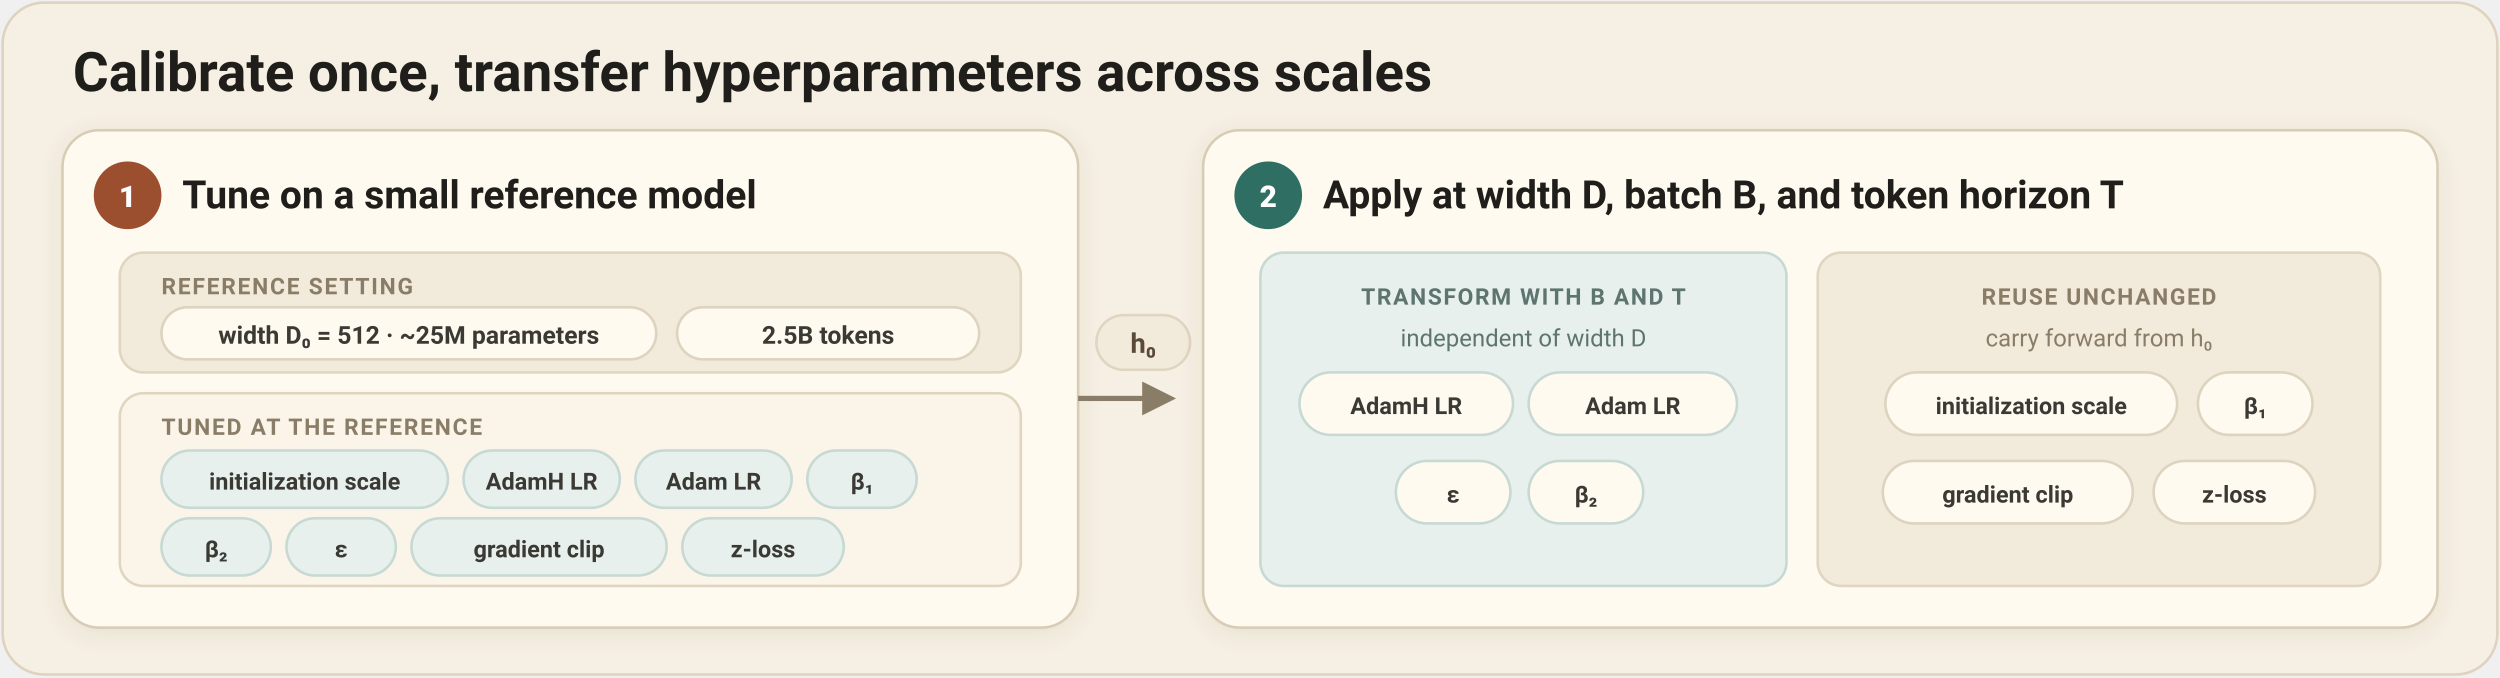
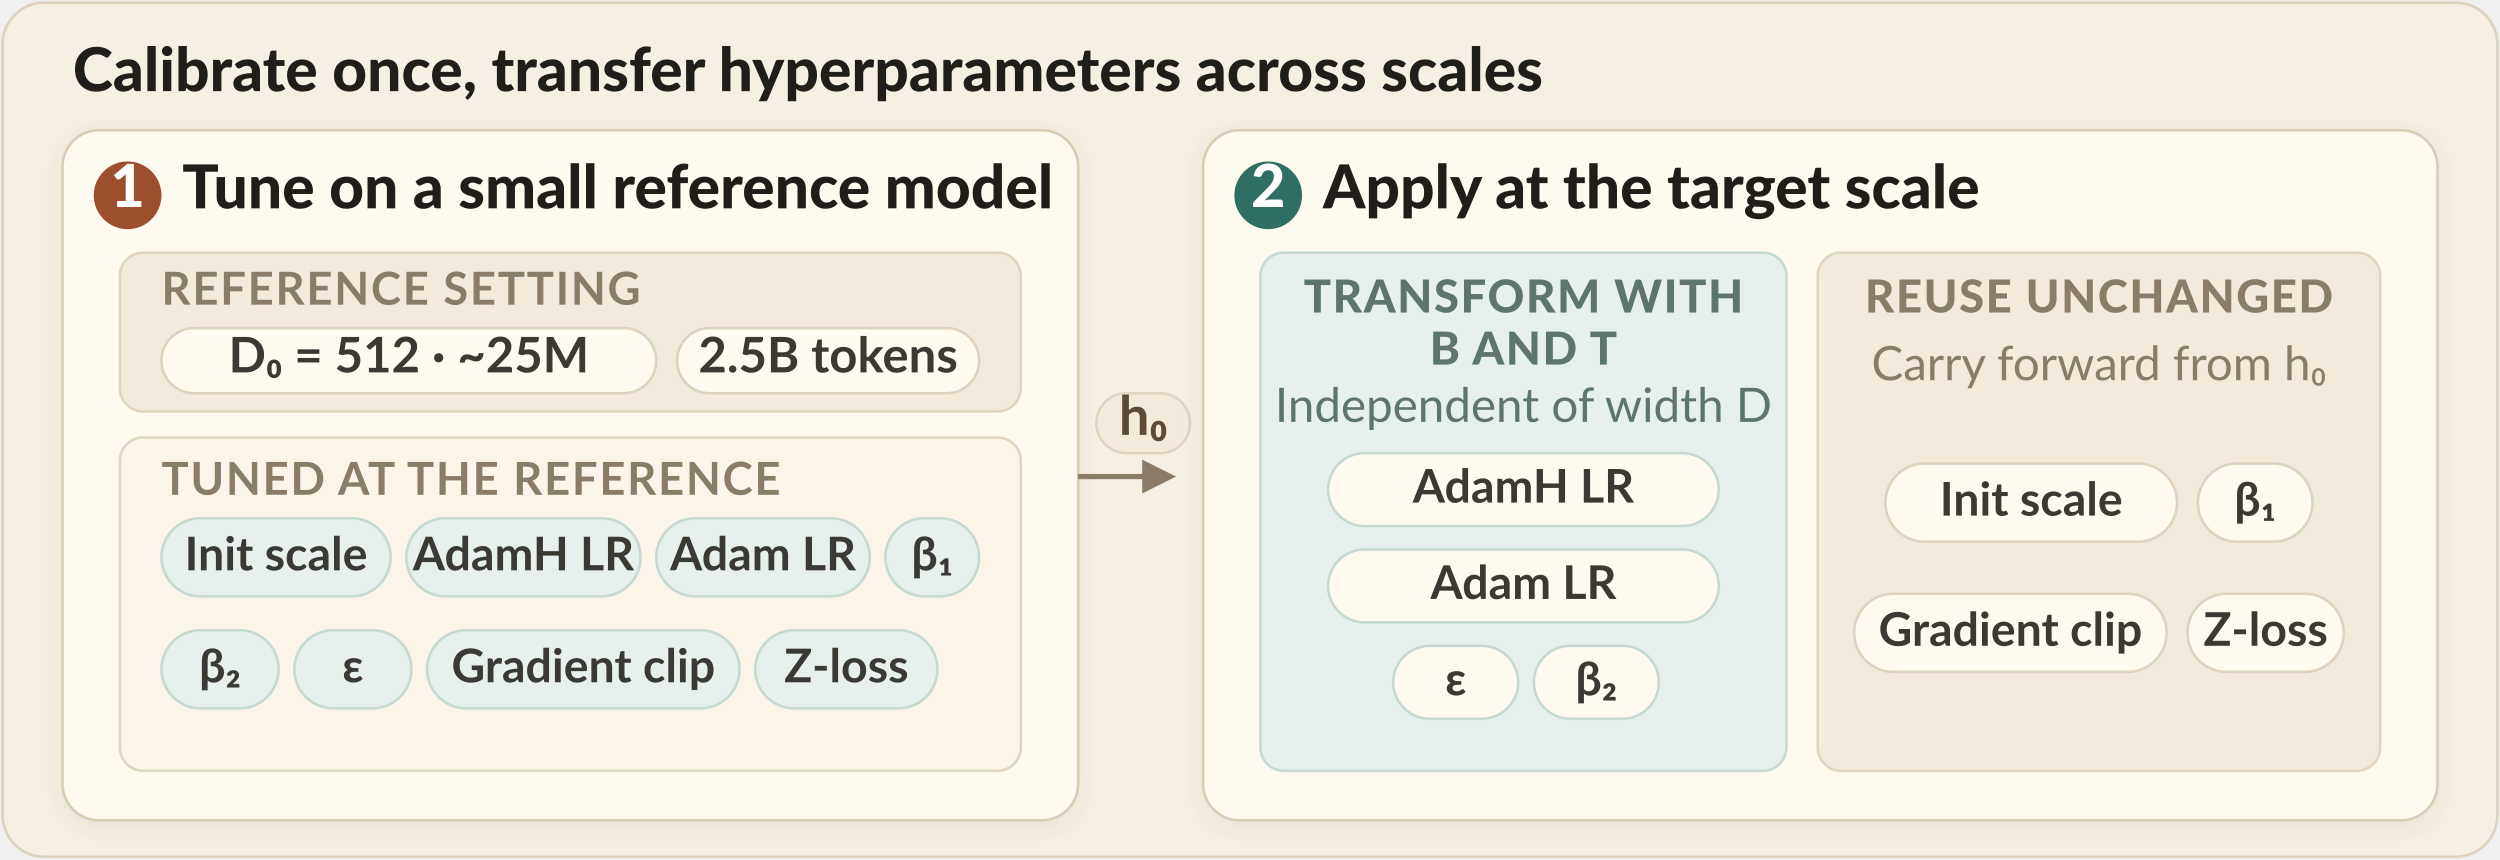
- <svg xmlns="http://www.w3.org/2000/svg" width="960" height="260" viewBox="0 0 960 260" role="img" aria-labelledby="title desc" font-family="ui-sans-serif, system-ui, -apple-system, 'Segoe UI', Roboto, Helvetica, Arial, sans-serif">
+ <svg xmlns="http://www.w3.org/2000/svg" width="960" height="330" viewBox="0 0 960 330" role="img" aria-labelledby="title desc" font-family="Lato, sans-serif" data-figure-typography="lato-v1" data-figure-render-width="660">
  <defs>
    <filter id="shadow" x="-10%" y="-10%" width="120%" height="130%">
      <feDropShadow dx="0" dy="2" stdDeviation="4" flood-color="#5b4a36" flood-opacity="0.10" />
    </filter>
    <marker id="arrow" viewBox="0 0 10 10" refX="8" refY="5" markerWidth="6.5" markerHeight="6.5" orient="auto">
      <path d="M 0 0 L 10 5 L 0 10 z" fill="#8a7d68" />
    </marker>
  </defs>
-   <rect x="1" y="1" width="958" height="258" rx="16" fill="#f6f0e4" stroke="#ddd3bf" />
-   <text x="28" y="35" font-size="21" font-weight="760" fill="#1f1e1b">Calibrate once, transfer hyperparameters across scales</text>
+   <rect x="1" y="1" width="958" height="328" rx="16" fill="#f6f0e4" stroke="#ddd3bf" />
+   <text x="28" y="35" font-size="23.267" font-weight="760" fill="#1f1e1b">Calibrate once, transfer hyperparameters across scales</text>
  <g filter="url(#shadow)">
-     <rect x="24" y="50" width="390" height="191" rx="14" fill="#fffaf0" stroke="#d8ccb5" />
+     <rect x="24" y="50" width="390" height="265" rx="14" fill="#fffaf0" stroke="#d8ccb5" />
  </g>
  <circle cx="49" cy="75" r="13" fill="#9c4f2f" />
-   <text x="49" y="79.5" text-anchor="middle" font-size="11.5" font-weight="800" fill="#fff">1</text>
-   <text x="70" y="80" font-size="15" font-weight="760" fill="#1f1e1b">Tune on a small reference model</text>
-   <rect x="46" y="97" width="346" height="46" rx="9" fill="#f2eadb" stroke="#e0d5c0" />
-   <text x="62" y="113" font-size="8.8" font-weight="750" letter-spacing="0.65" fill="#8a7d68">REFERENCE SETTING</text>
-   <rect x="62" y="118" width="190" height="20" rx="10" fill="#fffaf0" stroke="#ddd3bf" />
-   <text x="157" y="132" text-anchor="middle" font-size="9.5" font-weight="700" fill="#3b3934">width D₀ = 512 · ~25M parameters</text>
-   <rect x="260" y="118" width="116" height="20" rx="10" fill="#fffaf0" stroke="#ddd3bf" />
-   <text x="318" y="132" text-anchor="middle" font-size="9.5" font-weight="700" fill="#3b3934">2.5B tokens</text>
-   <rect x="46" y="151" width="346" height="74" rx="9" fill="#fbf5e9" stroke="#e0d5c0" />
-   <text x="62" y="167" font-size="8.8" font-weight="750" letter-spacing="0.65" fill="#8a7d68">TUNED AT THE REFERENCE</text>
-   <g font-size="9" font-weight="650" fill="#3b3934">
-     <rect x="62" y="173" width="110" height="22" rx="11" fill="#e8f0ed" stroke="#c7d9d3" />
-     <text x="117" y="188" text-anchor="middle">initialization scale</text>
-     <rect x="178" y="173" width="60" height="22" rx="11" fill="#e8f0ed" stroke="#c7d9d3" />
-     <text x="208" y="188" text-anchor="middle">AdamH LR</text>
-     <rect x="244" y="173" width="60" height="22" rx="11" fill="#e8f0ed" stroke="#c7d9d3" />
-     <text x="274" y="188" text-anchor="middle">Adam LR</text>
-     <rect x="310" y="173" width="42" height="22" rx="11" fill="#e8f0ed" stroke="#c7d9d3" />
-     <text x="331" y="188" text-anchor="middle">β₁</text>
-     <rect x="62" y="199" width="42" height="22" rx="11" fill="#e8f0ed" stroke="#c7d9d3" />
-     <text x="83" y="214" text-anchor="middle">β₂</text>
-     <rect x="110" y="199" width="42" height="22" rx="11" fill="#e8f0ed" stroke="#c7d9d3" />
-     <text x="131" y="214" text-anchor="middle">ε</text>
-     <rect x="158" y="199" width="98" height="22" rx="11" fill="#e8f0ed" stroke="#c7d9d3" />
-     <text x="207" y="214" text-anchor="middle">gradient clip</text>
-     <rect x="262" y="199" width="62" height="22" rx="11" fill="#e8f0ed" stroke="#c7d9d3" />
-     <text x="293" y="214" text-anchor="middle">z-loss</text>
+   <text x="49" y="79.5" text-anchor="middle" font-size="22.805" font-weight="800" fill="#fff">1</text>
+   <text x="70" y="80" font-size="23.267" font-weight="760" fill="#1f1e1b">Tune on a small reference model</text>
+   <rect x="46" y="97" width="346" height="61" rx="9" fill="#f2eadb" stroke="#e0d5c0" />
+   <text x="62" y="117" font-size="17.455" font-weight="750" letter-spacing="0.65" fill="#8a7d68">REFERENCE SETTING</text>
+   <rect x="62" y="126" width="190" height="25" rx="12.5" fill="#fffaf0" stroke="#ddd3bf" />
+   <text x="157" y="143" text-anchor="middle" font-size="18.843" font-weight="700" fill="#3b3934">D₀ = 512 · ~25M</text>
+   <rect x="260" y="126" width="116" height="25" rx="12.5" fill="#fffaf0" stroke="#ddd3bf" />
+   <text x="318" y="143" text-anchor="middle" font-size="18.843" font-weight="700" fill="#3b3934">2.5B tokens</text>
+   <rect x="46" y="168" width="346" height="128" rx="9" fill="#fbf5e9" stroke="#e0d5c0" />
+   <text x="62" y="190" font-size="17.455" font-weight="750" letter-spacing="0.65" fill="#8a7d68">TUNED AT THE REFERENCE</text>
+   <g font-size="17.851" font-weight="650" fill="#3b3934">
+     <rect x="62" y="199" width="88" height="30" rx="15" fill="#e8f0ed" stroke="#c7d9d3" />
+     <text x="106" y="219" text-anchor="middle">Init scale</text>
+     <rect x="156" y="199" width="90" height="30" rx="15" fill="#e8f0ed" stroke="#c7d9d3" />
+     <text x="201" y="219" text-anchor="middle">AdamH LR</text>
+     <rect x="252" y="199" width="82" height="30" rx="15" fill="#e8f0ed" stroke="#c7d9d3" />
+     <text x="293" y="219" text-anchor="middle">Adam LR</text>
+     <rect x="340" y="199" width="36" height="30" rx="15" fill="#e8f0ed" stroke="#c7d9d3" />
+     <text x="358" y="219" text-anchor="middle">β₁</text>
+     <rect x="62" y="242" width="45" height="30" rx="15" fill="#e8f0ed" stroke="#c7d9d3" />
+     <text x="84.5" y="262" text-anchor="middle">β₂</text>
+     <rect x="113" y="242" width="45" height="30" rx="15" fill="#e8f0ed" stroke="#c7d9d3" />
+     <text x="135.5" y="262" text-anchor="middle">ε</text>
+     <rect x="164" y="242" width="120" height="30" rx="15" fill="#e8f0ed" stroke="#c7d9d3" />
+     <text x="224" y="262" text-anchor="middle">Gradient clip</text>
+     <rect x="290" y="242" width="70" height="30" rx="15" fill="#e8f0ed" stroke="#c7d9d3" />
+     <text x="325" y="262" text-anchor="middle">Z-loss</text>
  </g>
-   <path d="M 414 153 H 449" fill="none" stroke="#8a7d68" stroke-width="2" marker-end="url(#arrow)" />
-   <rect x="421" y="121" width="36" height="21" rx="10.5" fill="#f2eadb" stroke="#e0d5c0" />
-   <text x="439" y="135.5" text-anchor="middle" font-size="10.5" font-weight="750" fill="#5b4a36">h₀</text>
+   <path d="M 414 183 H 449" fill="none" stroke="#8a7d68" stroke-width="2" marker-end="url(#arrow)" />
+   <rect x="421" y="151" width="36" height="23" rx="11.5" fill="#f2eadb" stroke="#e0d5c0" />
+   <text x="439" y="167" text-anchor="middle" font-size="20.82" font-weight="750" fill="#5b4a36">h₀</text>
  <g filter="url(#shadow)">
-     <rect x="462" y="50" width="474" height="191" rx="14" fill="#fffaf0" stroke="#d8ccb5" />
+     <rect x="462" y="50" width="474" height="265" rx="14" fill="#fffaf0" stroke="#d8ccb5" />
  </g>
  <circle cx="487" cy="75" r="13" fill="#2f6f63" />
-   <text x="487" y="79.5" text-anchor="middle" font-size="11.5" font-weight="800" fill="#fff">2</text>
-   <text x="508" y="80" font-size="15" font-weight="760" fill="#1f1e1b">Apply at width D, batch B, and token horizon T</text>
-   <rect x="484" y="97" width="202" height="128" rx="9" fill="#e8f0ed" stroke="#c7d9d3" />
-   <text x="585" y="117" text-anchor="middle" font-size="8.8" font-weight="760" letter-spacing="0.6" fill="#5d756e">TRANSFORM WITH B AND T</text>
-   <text x="585" y="133" text-anchor="middle" font-size="9.2" fill="#5d756e">independent of width D</text>
-   <g font-size="9" font-weight="680" fill="#3b3934">
-     <rect x="499" y="143" width="82" height="24" rx="12" fill="#fffaf0" stroke="#c7d9d3" />
-     <text x="540" y="159" text-anchor="middle">AdamH LR</text>
-     <rect x="587" y="143" width="80" height="24" rx="12" fill="#fffaf0" stroke="#c7d9d3" />
-     <text x="627" y="159" text-anchor="middle">Adam LR</text>
-     <rect x="536" y="177" width="44" height="24" rx="12" fill="#fffaf0" stroke="#c7d9d3" />
-     <text x="558" y="193" text-anchor="middle">ε</text>
-     <rect x="587" y="177" width="44" height="24" rx="12" fill="#fffaf0" stroke="#c7d9d3" />
-     <text x="609" y="193" text-anchor="middle">β₂</text>
+   <text x="487" y="79.5" text-anchor="middle" font-size="22.805" font-weight="800" fill="#fff">2</text>
+   <text x="508" y="80" font-size="23.267" font-weight="760" fill="#1f1e1b">Apply at the target scale</text>
+   <rect x="484" y="97" width="202" height="199" rx="9" fill="#e8f0ed" stroke="#c7d9d3" />
+   <text x="585" y="120" text-anchor="middle" font-size="17.455" font-weight="760" letter-spacing="0.6" fill="#5d756e">TRANSFORM WITH</text>
+   <text x="585" y="140" text-anchor="middle" font-size="17.455" font-weight="760" letter-spacing="0.6" fill="#5d756e">B AND T</text>
+   <text x="585" y="162" text-anchor="middle" font-size="18.248" fill="#5d756e">Independent of width D</text>
+   <g font-size="17.851" font-weight="680" fill="#3b3934">
+     <rect x="510" y="174" width="150" height="28" rx="14" fill="#fffaf0" stroke="#c7d9d3" />
+     <text x="585" y="193" text-anchor="middle">AdamH LR</text>
+     <rect x="510" y="211" width="150" height="28" rx="14" fill="#fffaf0" stroke="#c7d9d3" />
+     <text x="585" y="230" text-anchor="middle">Adam LR</text>
+     <rect x="535" y="248" width="48" height="28" rx="14" fill="#fffaf0" stroke="#c7d9d3" />
+     <text x="559" y="267" text-anchor="middle">ε</text>
+     <rect x="589" y="248" width="48" height="28" rx="14" fill="#fffaf0" stroke="#c7d9d3" />
+     <text x="613" y="267" text-anchor="middle">β₂</text>
  </g>
-   <rect x="698" y="97" width="216" height="128" rx="9" fill="#f2eadb" stroke="#e0d5c0" />
-   <text x="806" y="117" text-anchor="middle" font-size="8.8" font-weight="760" letter-spacing="0.6" fill="#8a7d68">REUSE UNCHANGED</text>
-   <text x="806" y="133" text-anchor="middle" font-size="9.2" fill="#8a7d68">carry forward from h₀</text>
-   <g font-size="9" font-weight="680" fill="#3b3934">
-     <rect x="724" y="143" width="112" height="24" rx="12" fill="#fffaf0" stroke="#ddd3bf" />
-     <text x="780" y="159" text-anchor="middle">initialization scale</text>
-     <rect x="844" y="143" width="44" height="24" rx="12" fill="#fffaf0" stroke="#ddd3bf" />
-     <text x="866" y="159" text-anchor="middle">β₁</text>
-     <rect x="723" y="177" width="96" height="24" rx="12" fill="#fffaf0" stroke="#ddd3bf" />
-     <text x="771" y="193" text-anchor="middle">gradient clip</text>
-     <rect x="827" y="177" width="62" height="24" rx="12" fill="#fffaf0" stroke="#ddd3bf" />
-     <text x="858" y="193" text-anchor="middle">z-loss</text>
+   <rect x="698" y="97" width="216" height="199" rx="9" fill="#f2eadb" stroke="#e0d5c0" />
+   <text x="806" y="120" text-anchor="middle" font-size="17.455" font-weight="760" letter-spacing="0.6" fill="#8a7d68">REUSE UNCHANGED</text>
+   <text x="806" y="146" text-anchor="middle" font-size="18.248" fill="#8a7d68">Carry forward from h₀</text>
+   <g font-size="17.851" font-weight="680" fill="#3b3934">
+     <rect x="724" y="178" width="112" height="30" rx="15" fill="#fffaf0" stroke="#ddd3bf" />
+     <text x="780" y="198" text-anchor="middle">Init scale</text>
+     <rect x="844" y="178" width="44" height="30" rx="15" fill="#fffaf0" stroke="#ddd3bf" />
+     <text x="866" y="198" text-anchor="middle">β₁</text>
+     <rect x="712" y="228" width="120" height="30" rx="15" fill="#fffaf0" stroke="#ddd3bf" />
+     <text x="772" y="248" text-anchor="middle">Gradient clip</text>
+     <rect x="840" y="228" width="60" height="30" rx="15" fill="#fffaf0" stroke="#ddd3bf" />
+     <text x="870" y="248" text-anchor="middle">Z-loss</text>
  </g>
</svg>
